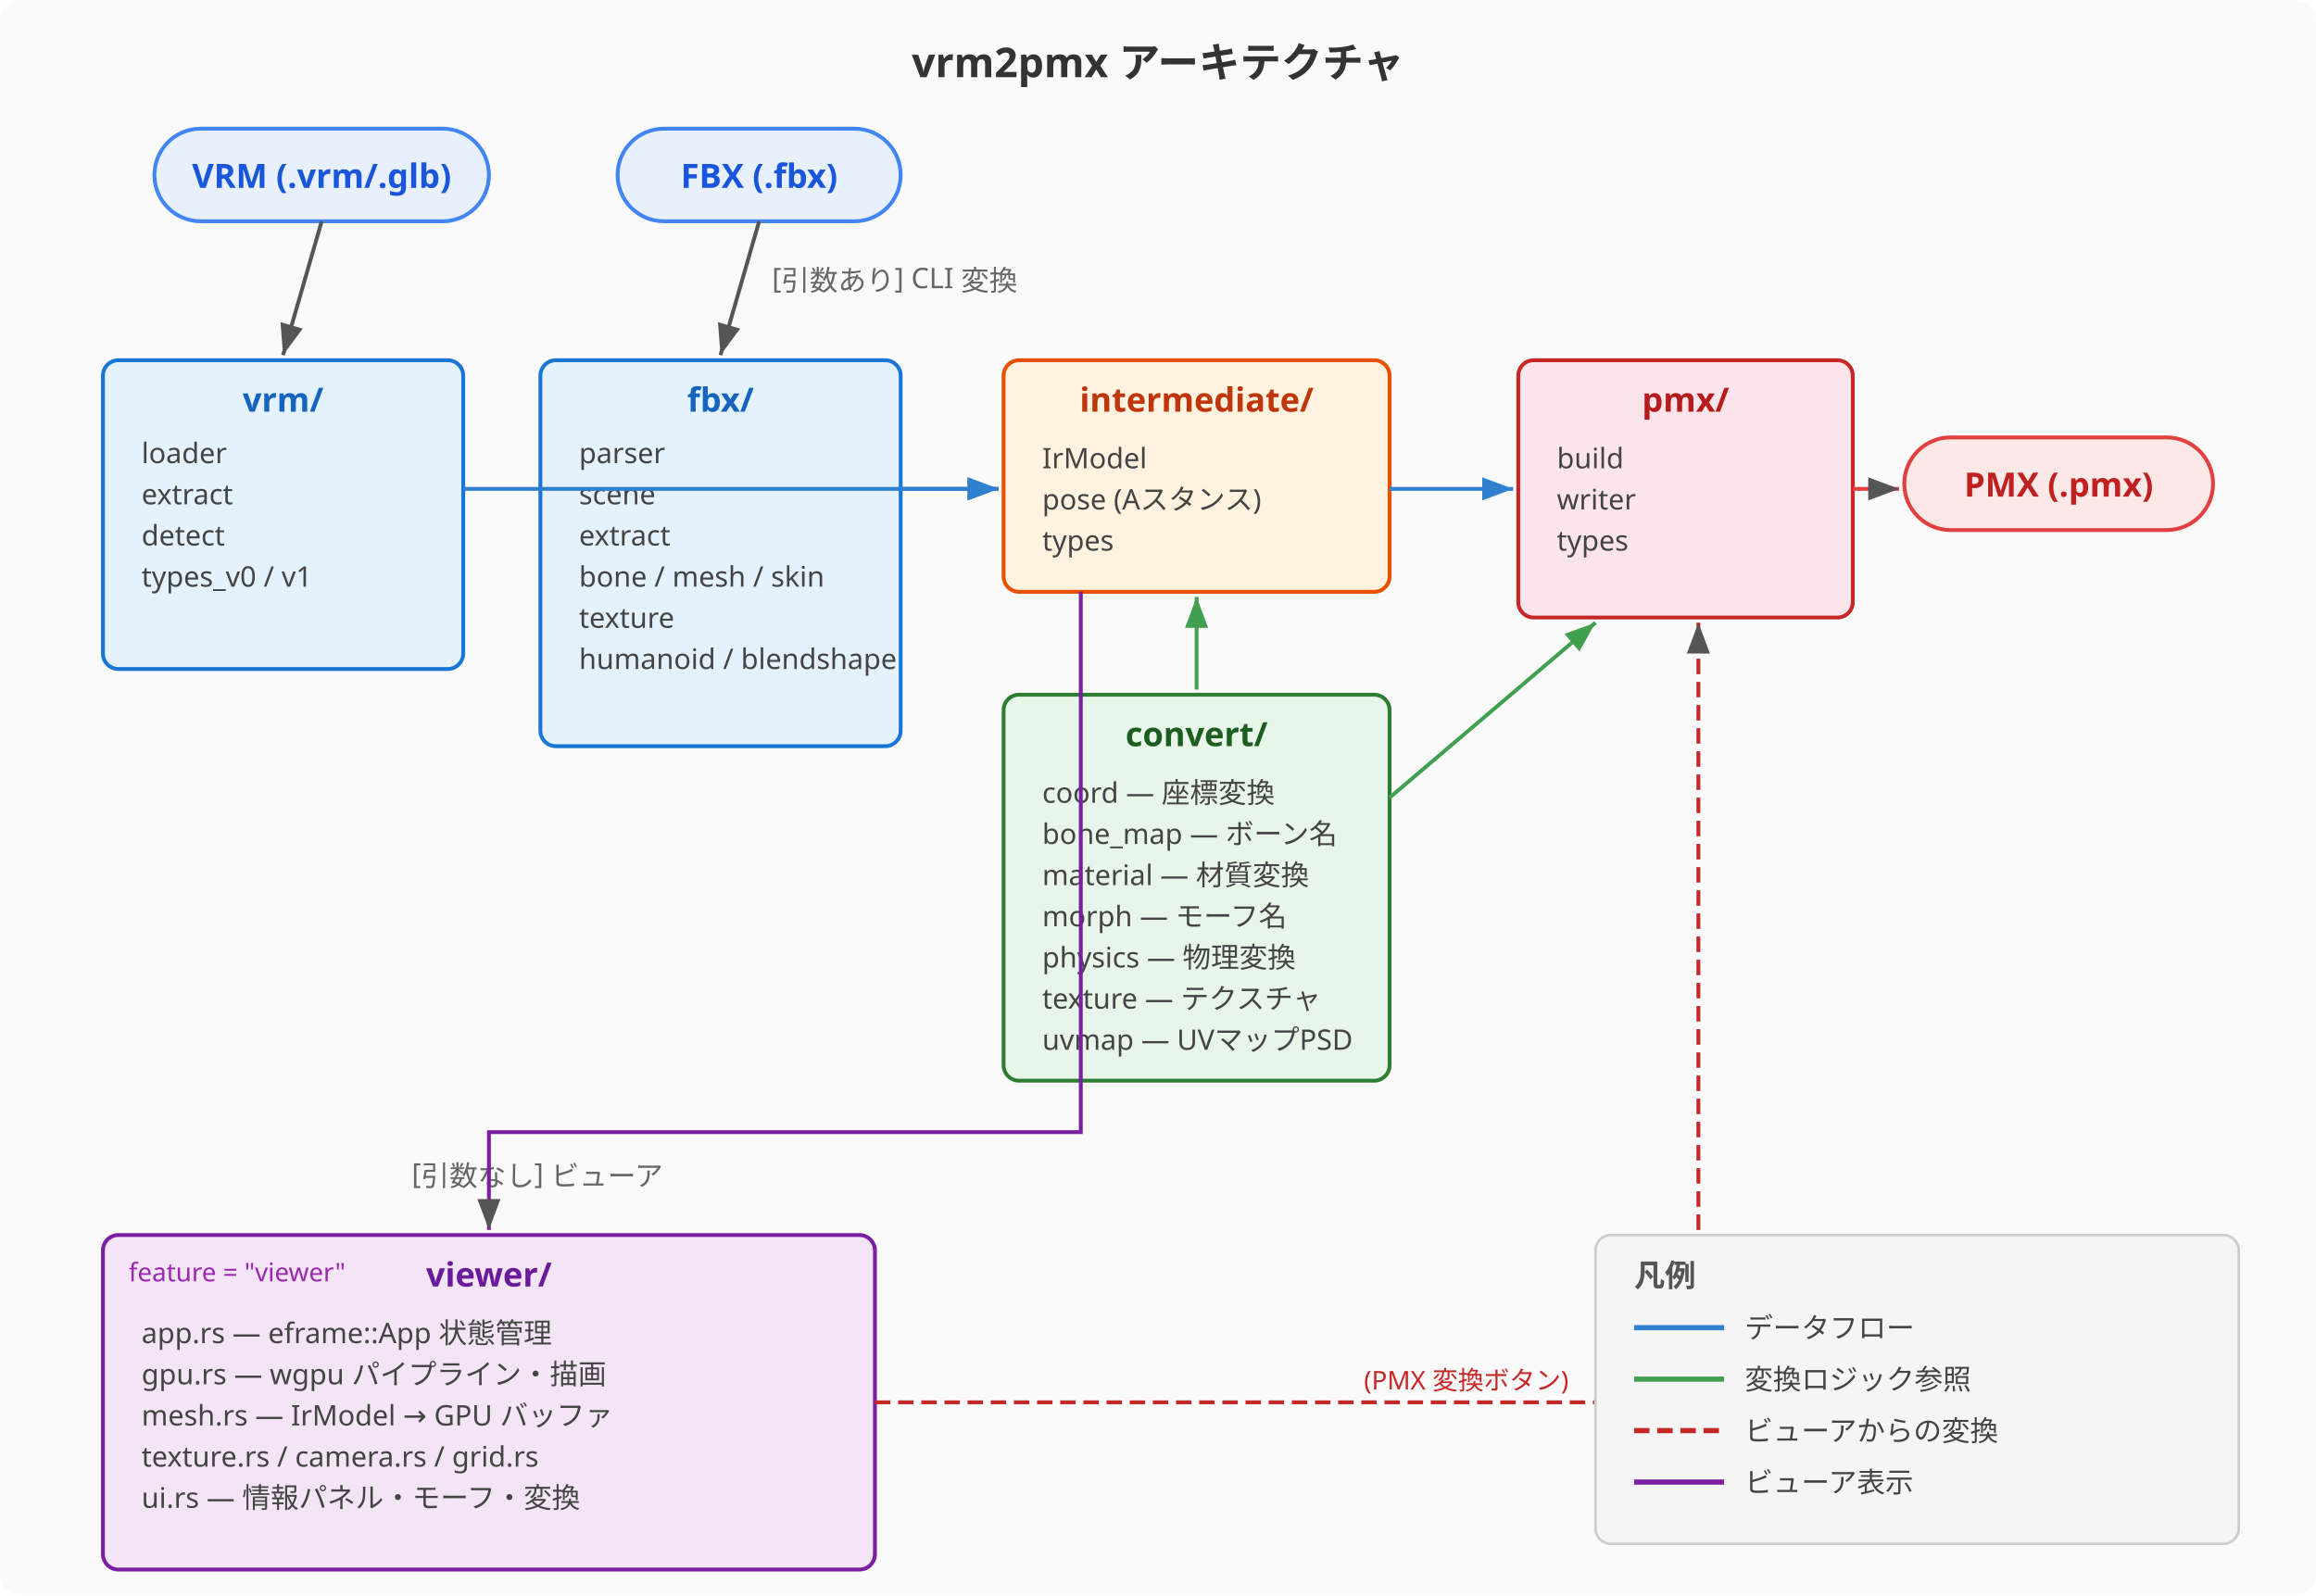
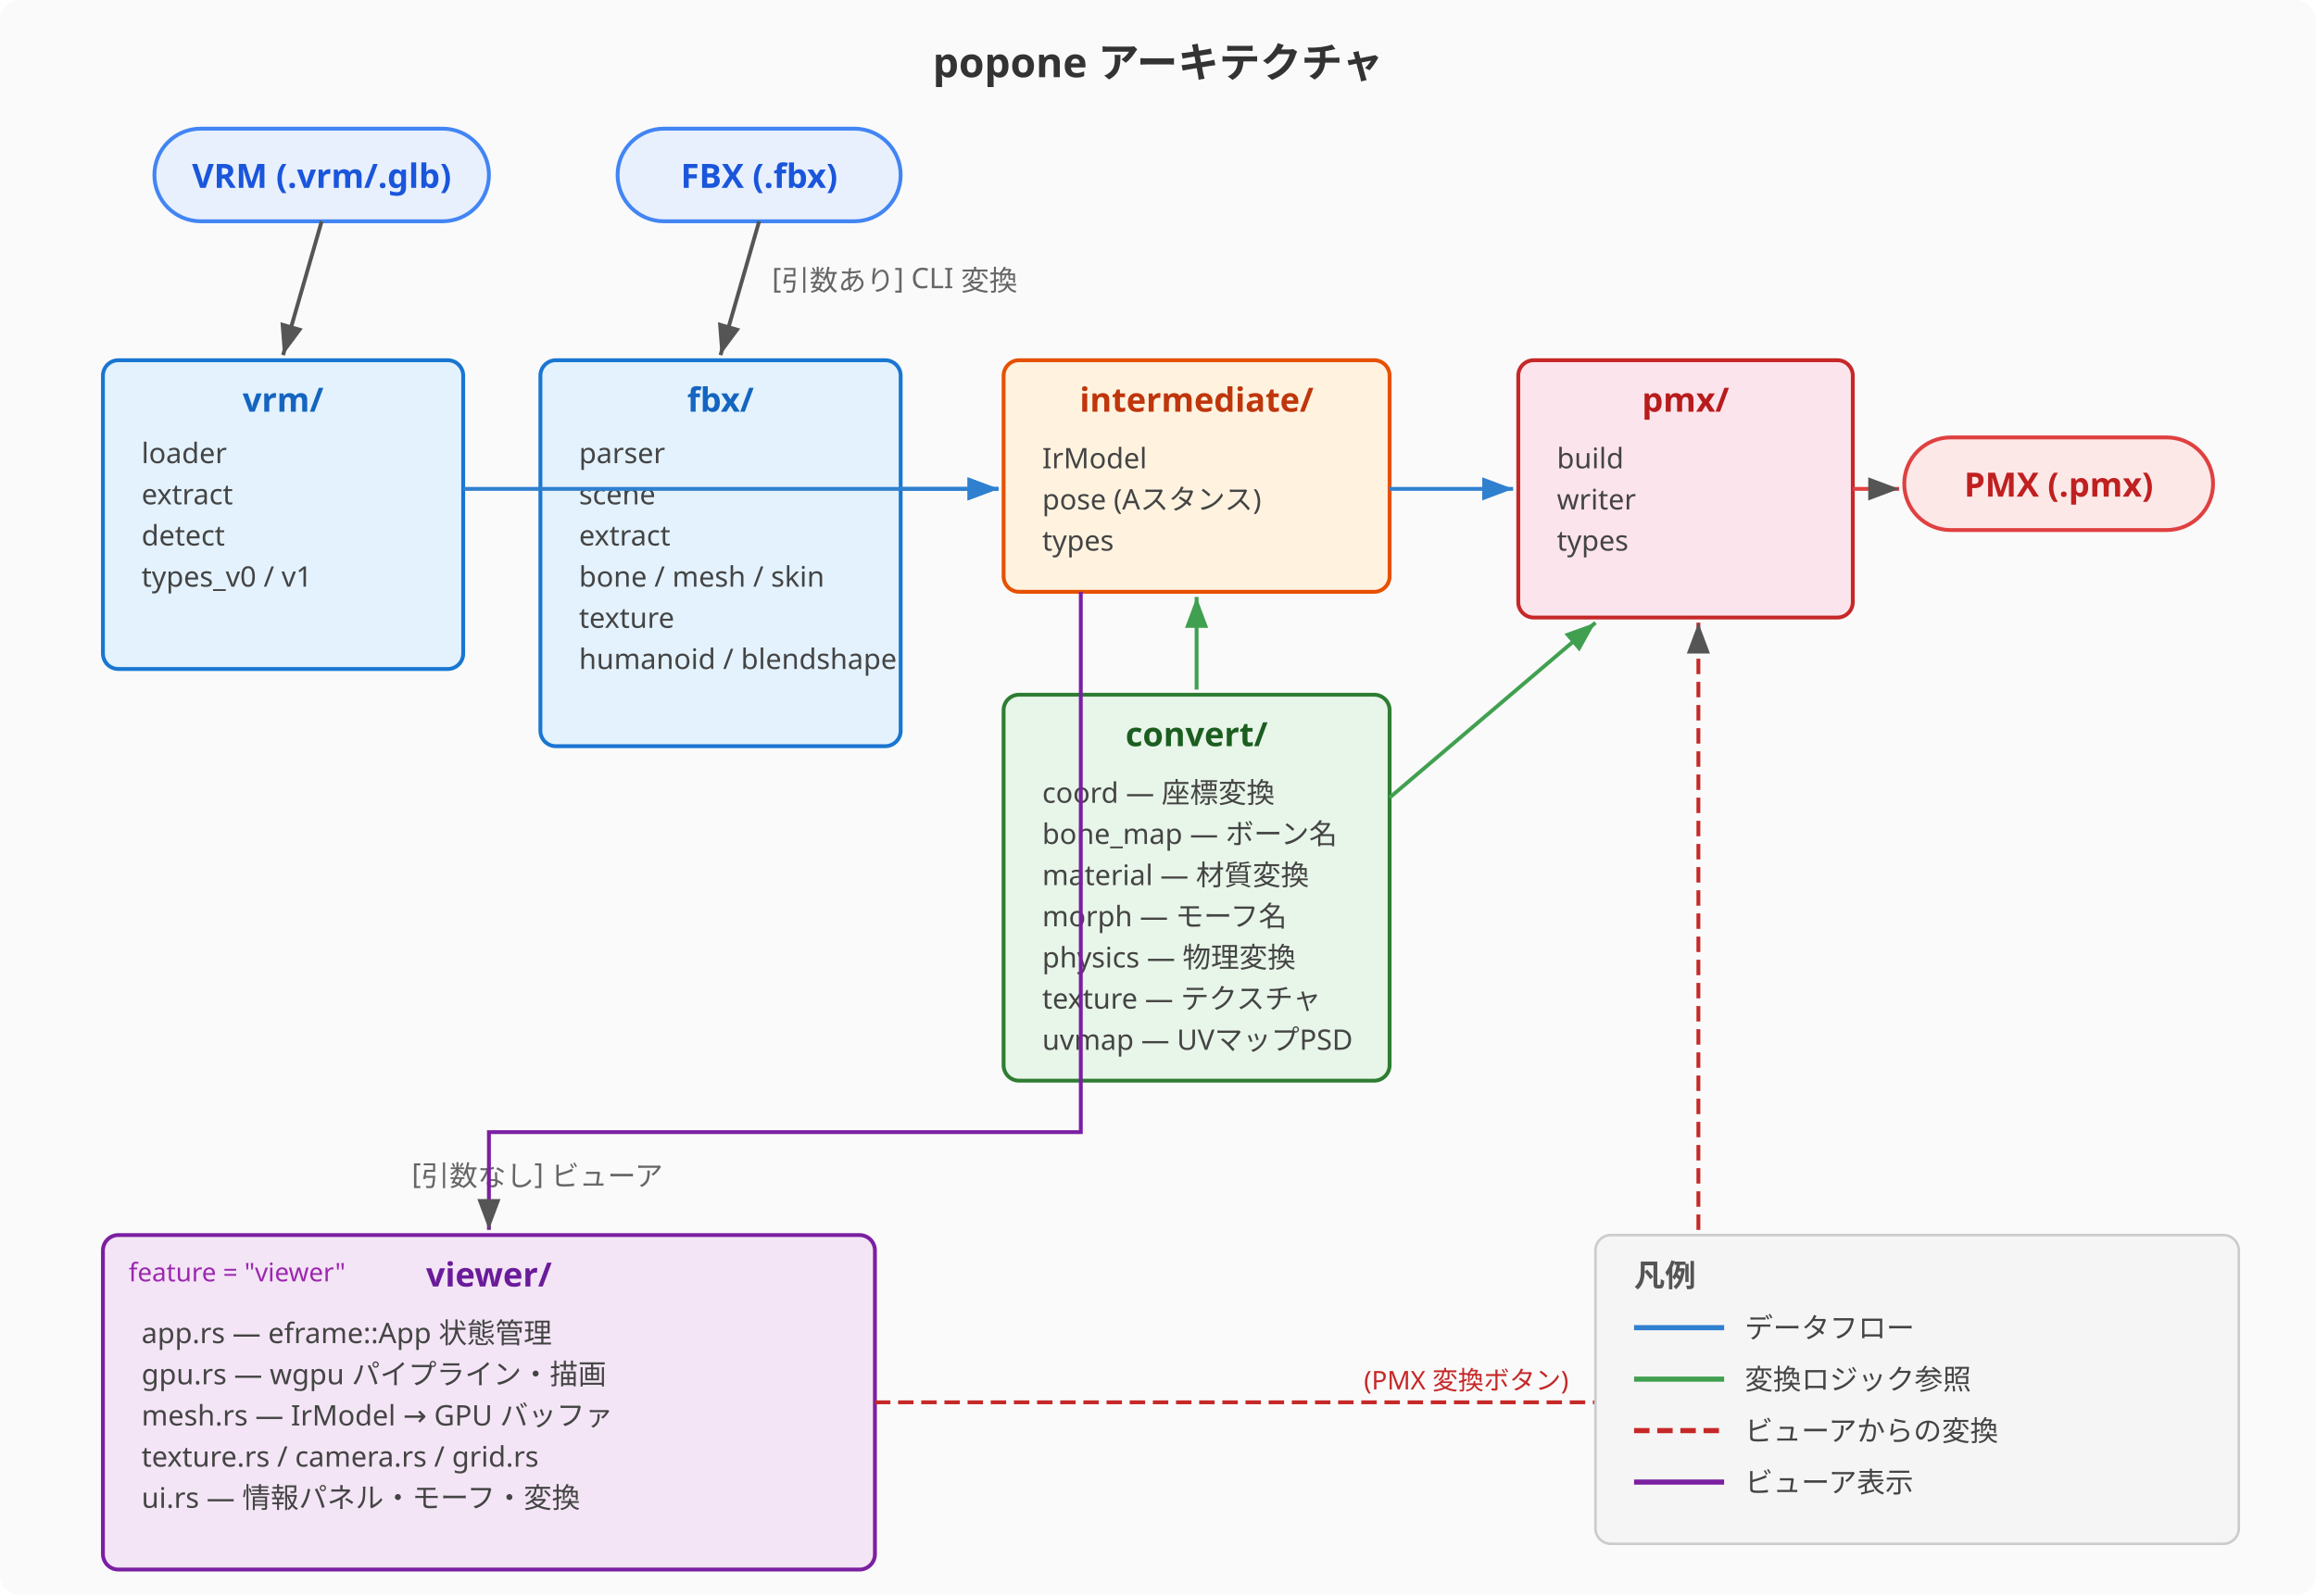
<svg xmlns="http://www.w3.org/2000/svg" viewBox="0 0 900 620" font-family="'Segoe UI','Noto Sans JP',sans-serif" font-size="13">
  <defs>
    <marker id="arrow" markerWidth="8" markerHeight="6" refX="8" refY="3" orient="auto">
      <path d="M0,0 L8,3 L0,6" fill="#555" />
    </marker>
    <marker id="arrow-blue" markerWidth="8" markerHeight="6" refX="8" refY="3" orient="auto">
      <path d="M0,0 L8,3 L0,6" fill="#3080D0" />
    </marker>
    <marker id="arrow-green" markerWidth="8" markerHeight="6" refX="8" refY="3" orient="auto">
      <path d="M0,0 L8,3 L0,6" fill="#40A050" />
    </marker>
  </defs>
  <rect width="900" height="620" fill="#FAFAFA" rx="8" />
-   <text x="450" y="30" text-anchor="middle" font-size="16" font-weight="bold" fill="#333">vrm2pmx アーキテクチャ</text>
+   <text x="450" y="30" text-anchor="middle" font-size="16" font-weight="bold" fill="#333">popone アーキテクチャ</text>
  <rect x="60" y="50" width="130" height="36" rx="18" fill="#E8F0FE" stroke="#4285F4" stroke-width="1.5" />
  <text x="125" y="73" text-anchor="middle" font-weight="bold" fill="#1A56DB">VRM (.vrm/.glb)</text>
  <rect x="240" y="50" width="110" height="36" rx="18" fill="#E8F0FE" stroke="#4285F4" stroke-width="1.5" />
  <text x="295" y="73" text-anchor="middle" font-weight="bold" fill="#1A56DB">FBX (.fbx)</text>
  <rect x="740" y="170" width="120" height="36" rx="18" fill="#FDE8E8" stroke="#E04040" stroke-width="1.5" />
  <text x="800" y="193" text-anchor="middle" font-weight="bold" fill="#C02020">PMX (.pmx)</text>
  <text x="300" y="112" font-size="11" fill="#666">[引数あり] CLI 変換</text>
  <text x="160" y="460" font-size="11" fill="#666">[引数なし] ビューア</text>
  <rect x="40" y="140" width="140" height="120" rx="6" fill="#E3F2FD" stroke="#1976D2" stroke-width="1.5" />
  <text x="110" y="160" text-anchor="middle" font-weight="bold" fill="#1565C0">vrm/</text>
  <text x="55" y="180" font-size="11" fill="#444">loader</text>
  <text x="55" y="196" font-size="11" fill="#444">extract</text>
  <text x="55" y="212" font-size="11" fill="#444">detect</text>
  <text x="55" y="228" font-size="11" fill="#444">types_v0 / v1</text>
  <rect x="210" y="140" width="140" height="150" rx="6" fill="#E3F2FD" stroke="#1976D2" stroke-width="1.5" />
  <text x="280" y="160" text-anchor="middle" font-weight="bold" fill="#1565C0">fbx/</text>
  <text x="225" y="180" font-size="11" fill="#444">parser</text>
  <text x="225" y="196" font-size="11" fill="#444">scene</text>
  <text x="225" y="212" font-size="11" fill="#444">extract</text>
  <text x="225" y="228" font-size="11" fill="#444">bone / mesh / skin</text>
  <text x="225" y="244" font-size="11" fill="#444">texture</text>
  <text x="225" y="260" font-size="11" fill="#444">humanoid / blendshape</text>
  <rect x="390" y="140" width="150" height="90" rx="6" fill="#FFF3E0" stroke="#E65100" stroke-width="1.5" />
  <text x="465" y="160" text-anchor="middle" font-weight="bold" fill="#BF360C">intermediate/</text>
  <text x="405" y="182" font-size="11" fill="#444">IrModel</text>
  <text x="405" y="198" font-size="11" fill="#444">pose (Aスタンス)</text>
  <text x="405" y="214" font-size="11" fill="#444">types</text>
  <rect x="590" y="140" width="130" height="100" rx="6" fill="#FCE4EC" stroke="#C62828" stroke-width="1.5" />
  <text x="655" y="160" text-anchor="middle" font-weight="bold" fill="#B71C1C">pmx/</text>
  <text x="605" y="182" font-size="11" fill="#444">build</text>
  <text x="605" y="198" font-size="11" fill="#444">writer</text>
  <text x="605" y="214" font-size="11" fill="#444">types</text>
  <rect x="390" y="270" width="150" height="150" rx="6" fill="#E8F5E9" stroke="#2E7D32" stroke-width="1.5" />
  <text x="465" y="290" text-anchor="middle" font-weight="bold" fill="#1B5E20">convert/</text>
  <text x="405" y="312" font-size="11" fill="#444">coord — 座標変換</text>
  <text x="405" y="328" font-size="11" fill="#444">bone_map — ボーン名</text>
  <text x="405" y="344" font-size="11" fill="#444">material — 材質変換</text>
  <text x="405" y="360" font-size="11" fill="#444">morph — モーフ名</text>
  <text x="405" y="376" font-size="11" fill="#444">physics — 物理変換</text>
  <text x="405" y="392" font-size="11" fill="#444">texture — テクスチャ</text>
  <text x="405" y="408" font-size="11" fill="#444">uvmap — UVマップPSD</text>
  <rect x="40" y="480" width="300" height="130" rx="6" fill="#F3E5F5" stroke="#7B1FA2" stroke-width="1.5" />
  <text x="190" y="500" text-anchor="middle" font-weight="bold" fill="#6A1B9A">viewer/</text>
  <text x="50" y="498" font-size="10" fill="#9C27B0">feature = "viewer"</text>
  <text x="55" y="522" font-size="11" fill="#444">app.rs — eframe::App 状態管理</text>
  <text x="55" y="538" font-size="11" fill="#444">gpu.rs — wgpu パイプライン・描画</text>
  <text x="55" y="554" font-size="11" fill="#444">mesh.rs — IrModel → GPU バッファ</text>
  <text x="55" y="570" font-size="11" fill="#444">texture.rs / camera.rs / grid.rs</text>
  <text x="55" y="586" font-size="11" fill="#444">ui.rs — 情報パネル・モーフ・変換</text>
  <line x1="125" y1="86" x2="110" y2="138" stroke="#555" stroke-width="1.5" marker-end="url(#arrow)" />
  <line x1="295" y1="86" x2="280" y2="138" stroke="#555" stroke-width="1.5" marker-end="url(#arrow)" />
  <line x1="180" y1="190" x2="388" y2="190" stroke="#3080D0" stroke-width="1.5" marker-end="url(#arrow-blue)" />
  <line x1="350" y1="190" x2="388" y2="190" stroke="#3080D0" stroke-width="1.5" marker-end="url(#arrow-blue)" />
  <line x1="540" y1="190" x2="588" y2="190" stroke="#3080D0" stroke-width="1.5" marker-end="url(#arrow-blue)" />
  <line x1="720" y1="190" x2="738" y2="190" stroke="#E04040" stroke-width="1.5" marker-end="url(#arrow)" />
  <line x1="465" y1="268" x2="465" y2="232" stroke="#40A050" stroke-width="1.5" marker-end="url(#arrow-green)" />
  <line x1="540" y1="310" x2="620" y2="242" stroke="#40A050" stroke-width="1.5" marker-end="url(#arrow-green)" />
  <path d="M420,230 L420,440 L190,440 L190,478" fill="none" stroke="#7B1FA2" stroke-width="1.5" marker-end="url(#arrow)" />
  <path d="M340,545 L660,545 L660,242" fill="none" stroke="#C62828" stroke-width="1.5" stroke-dasharray="6,3" marker-end="url(#arrow)" />
  <text x="530" y="540" font-size="10" fill="#C62828">(PMX 変換ボタン)</text>
  <rect x="620" y="480" width="250" height="120" rx="6" fill="#F5F5F5" stroke="#CCC" stroke-width="1" />
  <text x="635" y="500" font-size="12" font-weight="bold" fill="#555">凡例</text>
  <line x1="635" y1="516" x2="670" y2="516" stroke="#3080D0" stroke-width="2" />
  <text x="678" y="520" font-size="11" fill="#444">データフロー</text>
  <line x1="635" y1="536" x2="670" y2="536" stroke="#40A050" stroke-width="2" />
  <text x="678" y="540" font-size="11" fill="#444">変換ロジック参照</text>
  <line x1="635" y1="556" x2="670" y2="556" stroke="#C62828" stroke-width="2" stroke-dasharray="6,3" />
  <text x="678" y="560" font-size="11" fill="#444">ビューアからの変換</text>
  <line x1="635" y1="576" x2="670" y2="576" stroke="#7B1FA2" stroke-width="2" />
  <text x="678" y="580" font-size="11" fill="#444">ビューア表示</text>
</svg>
